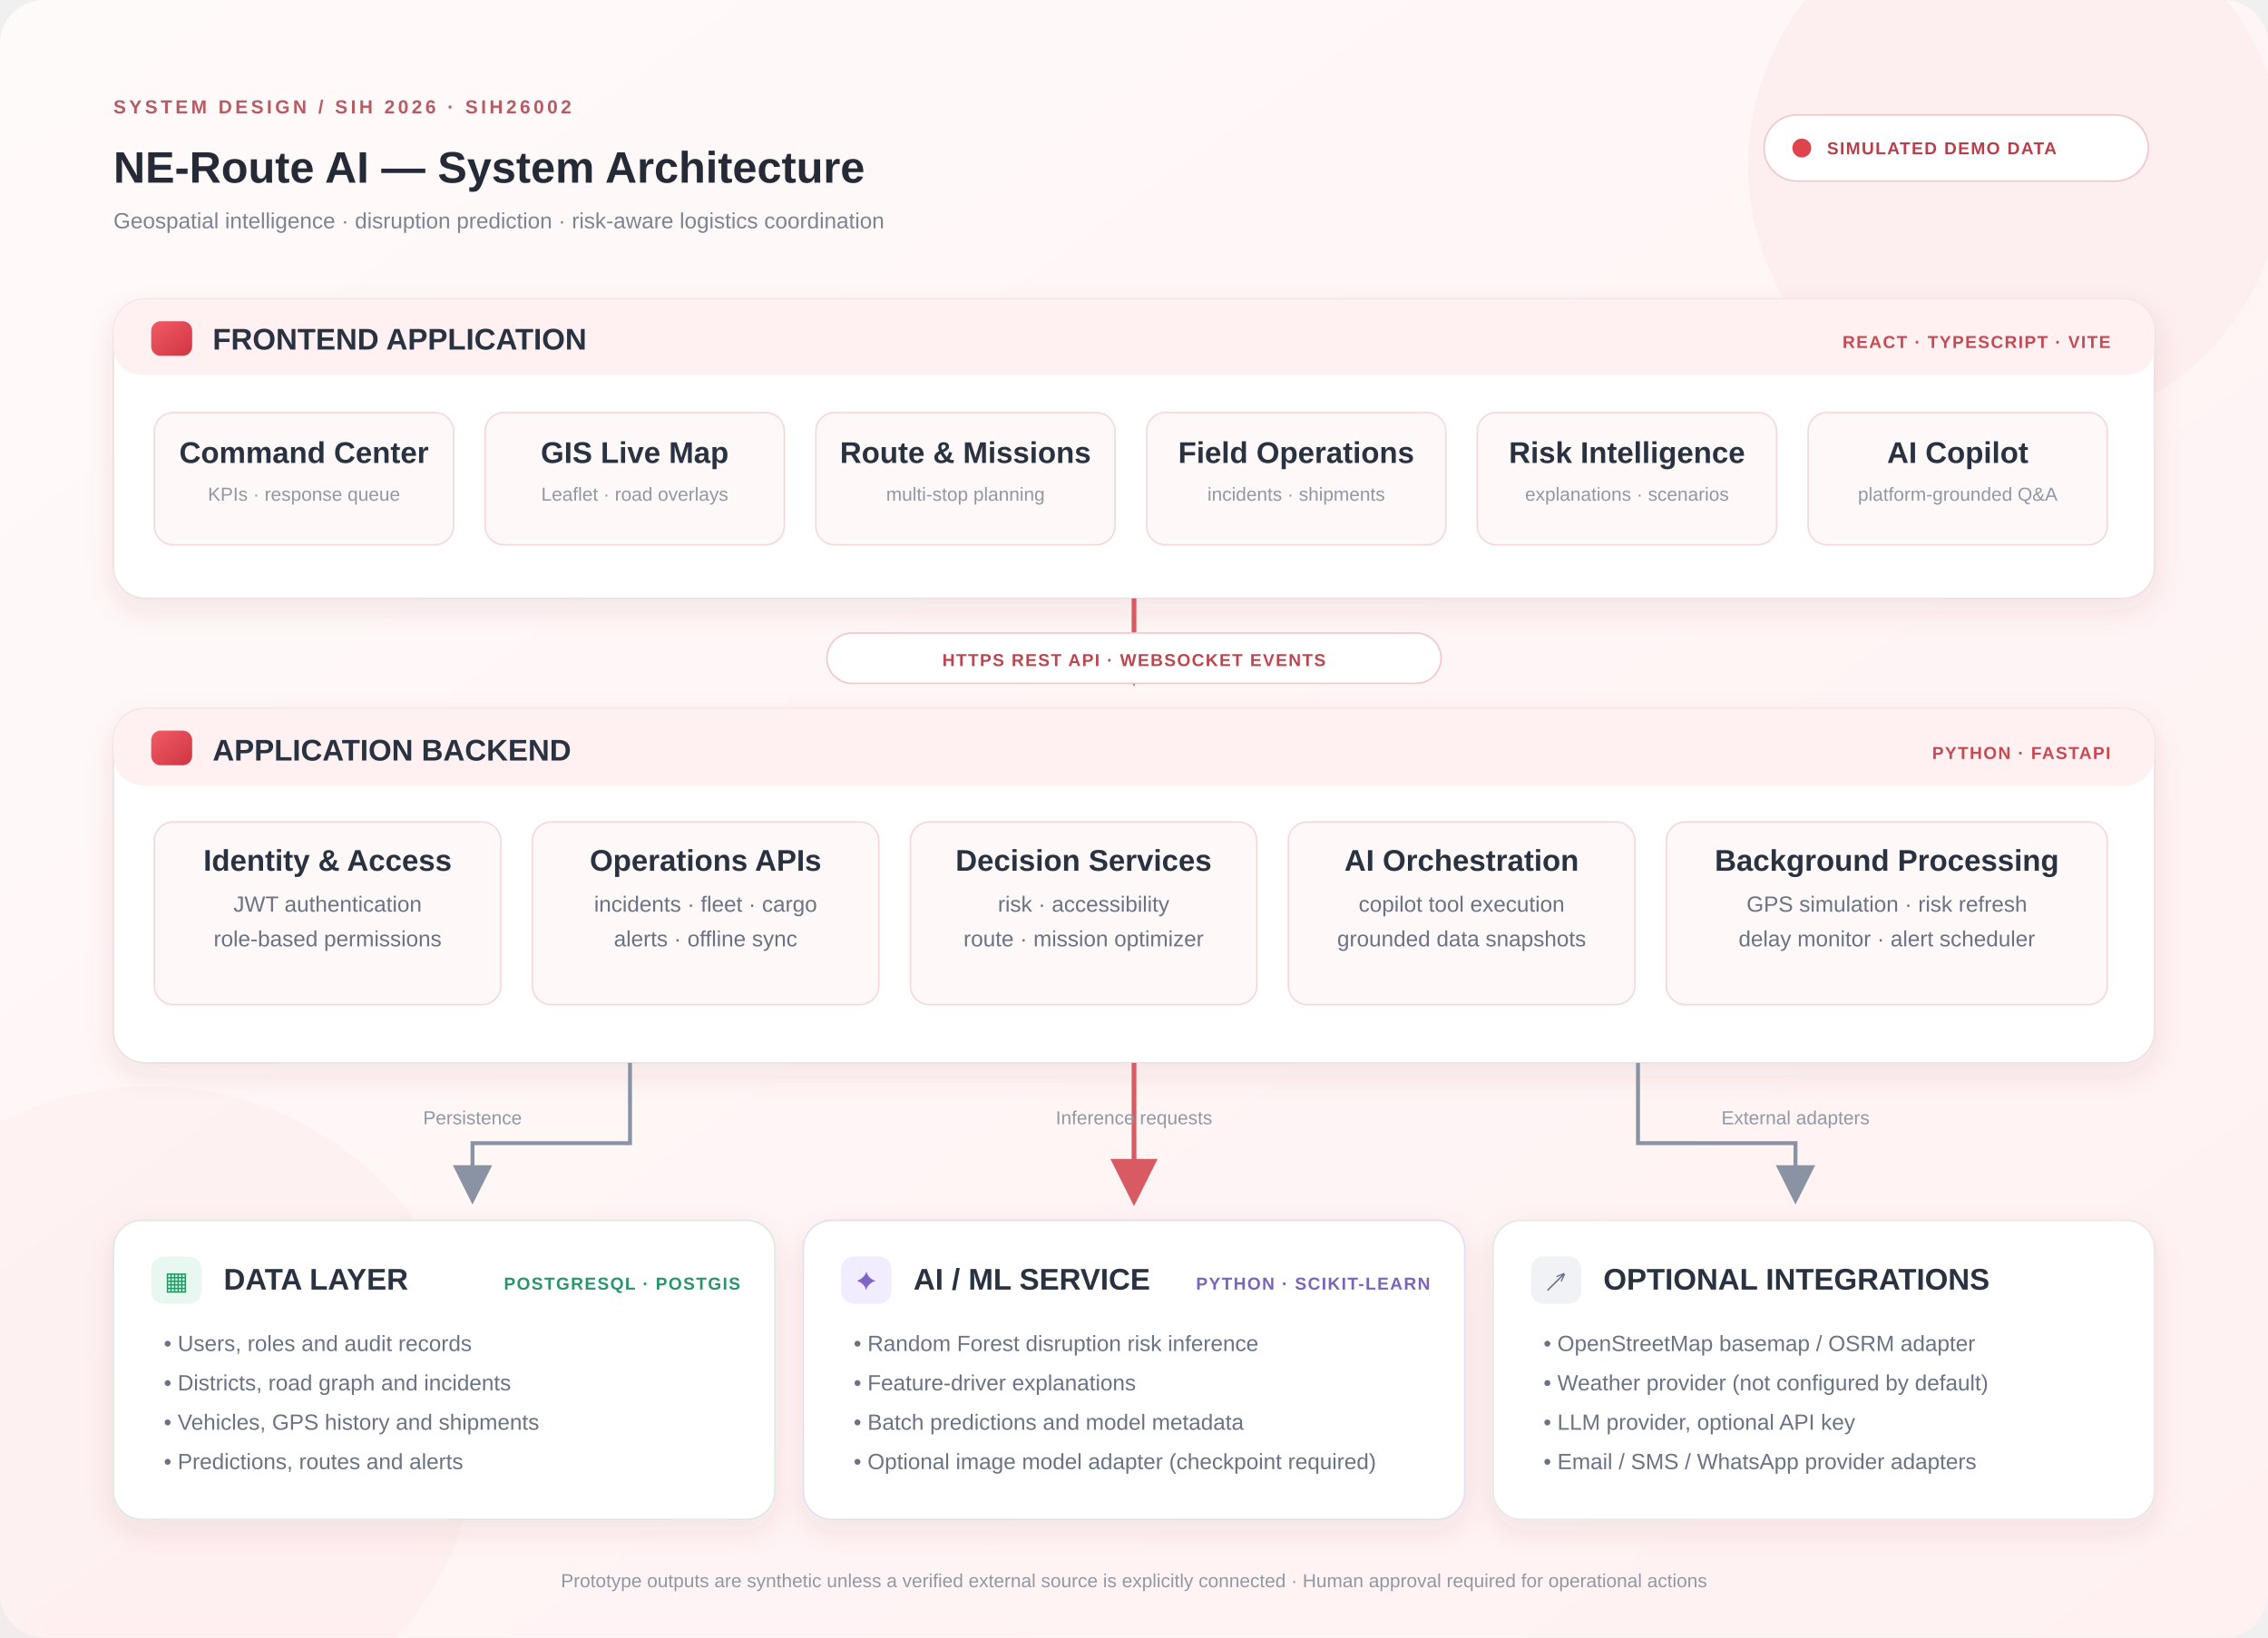
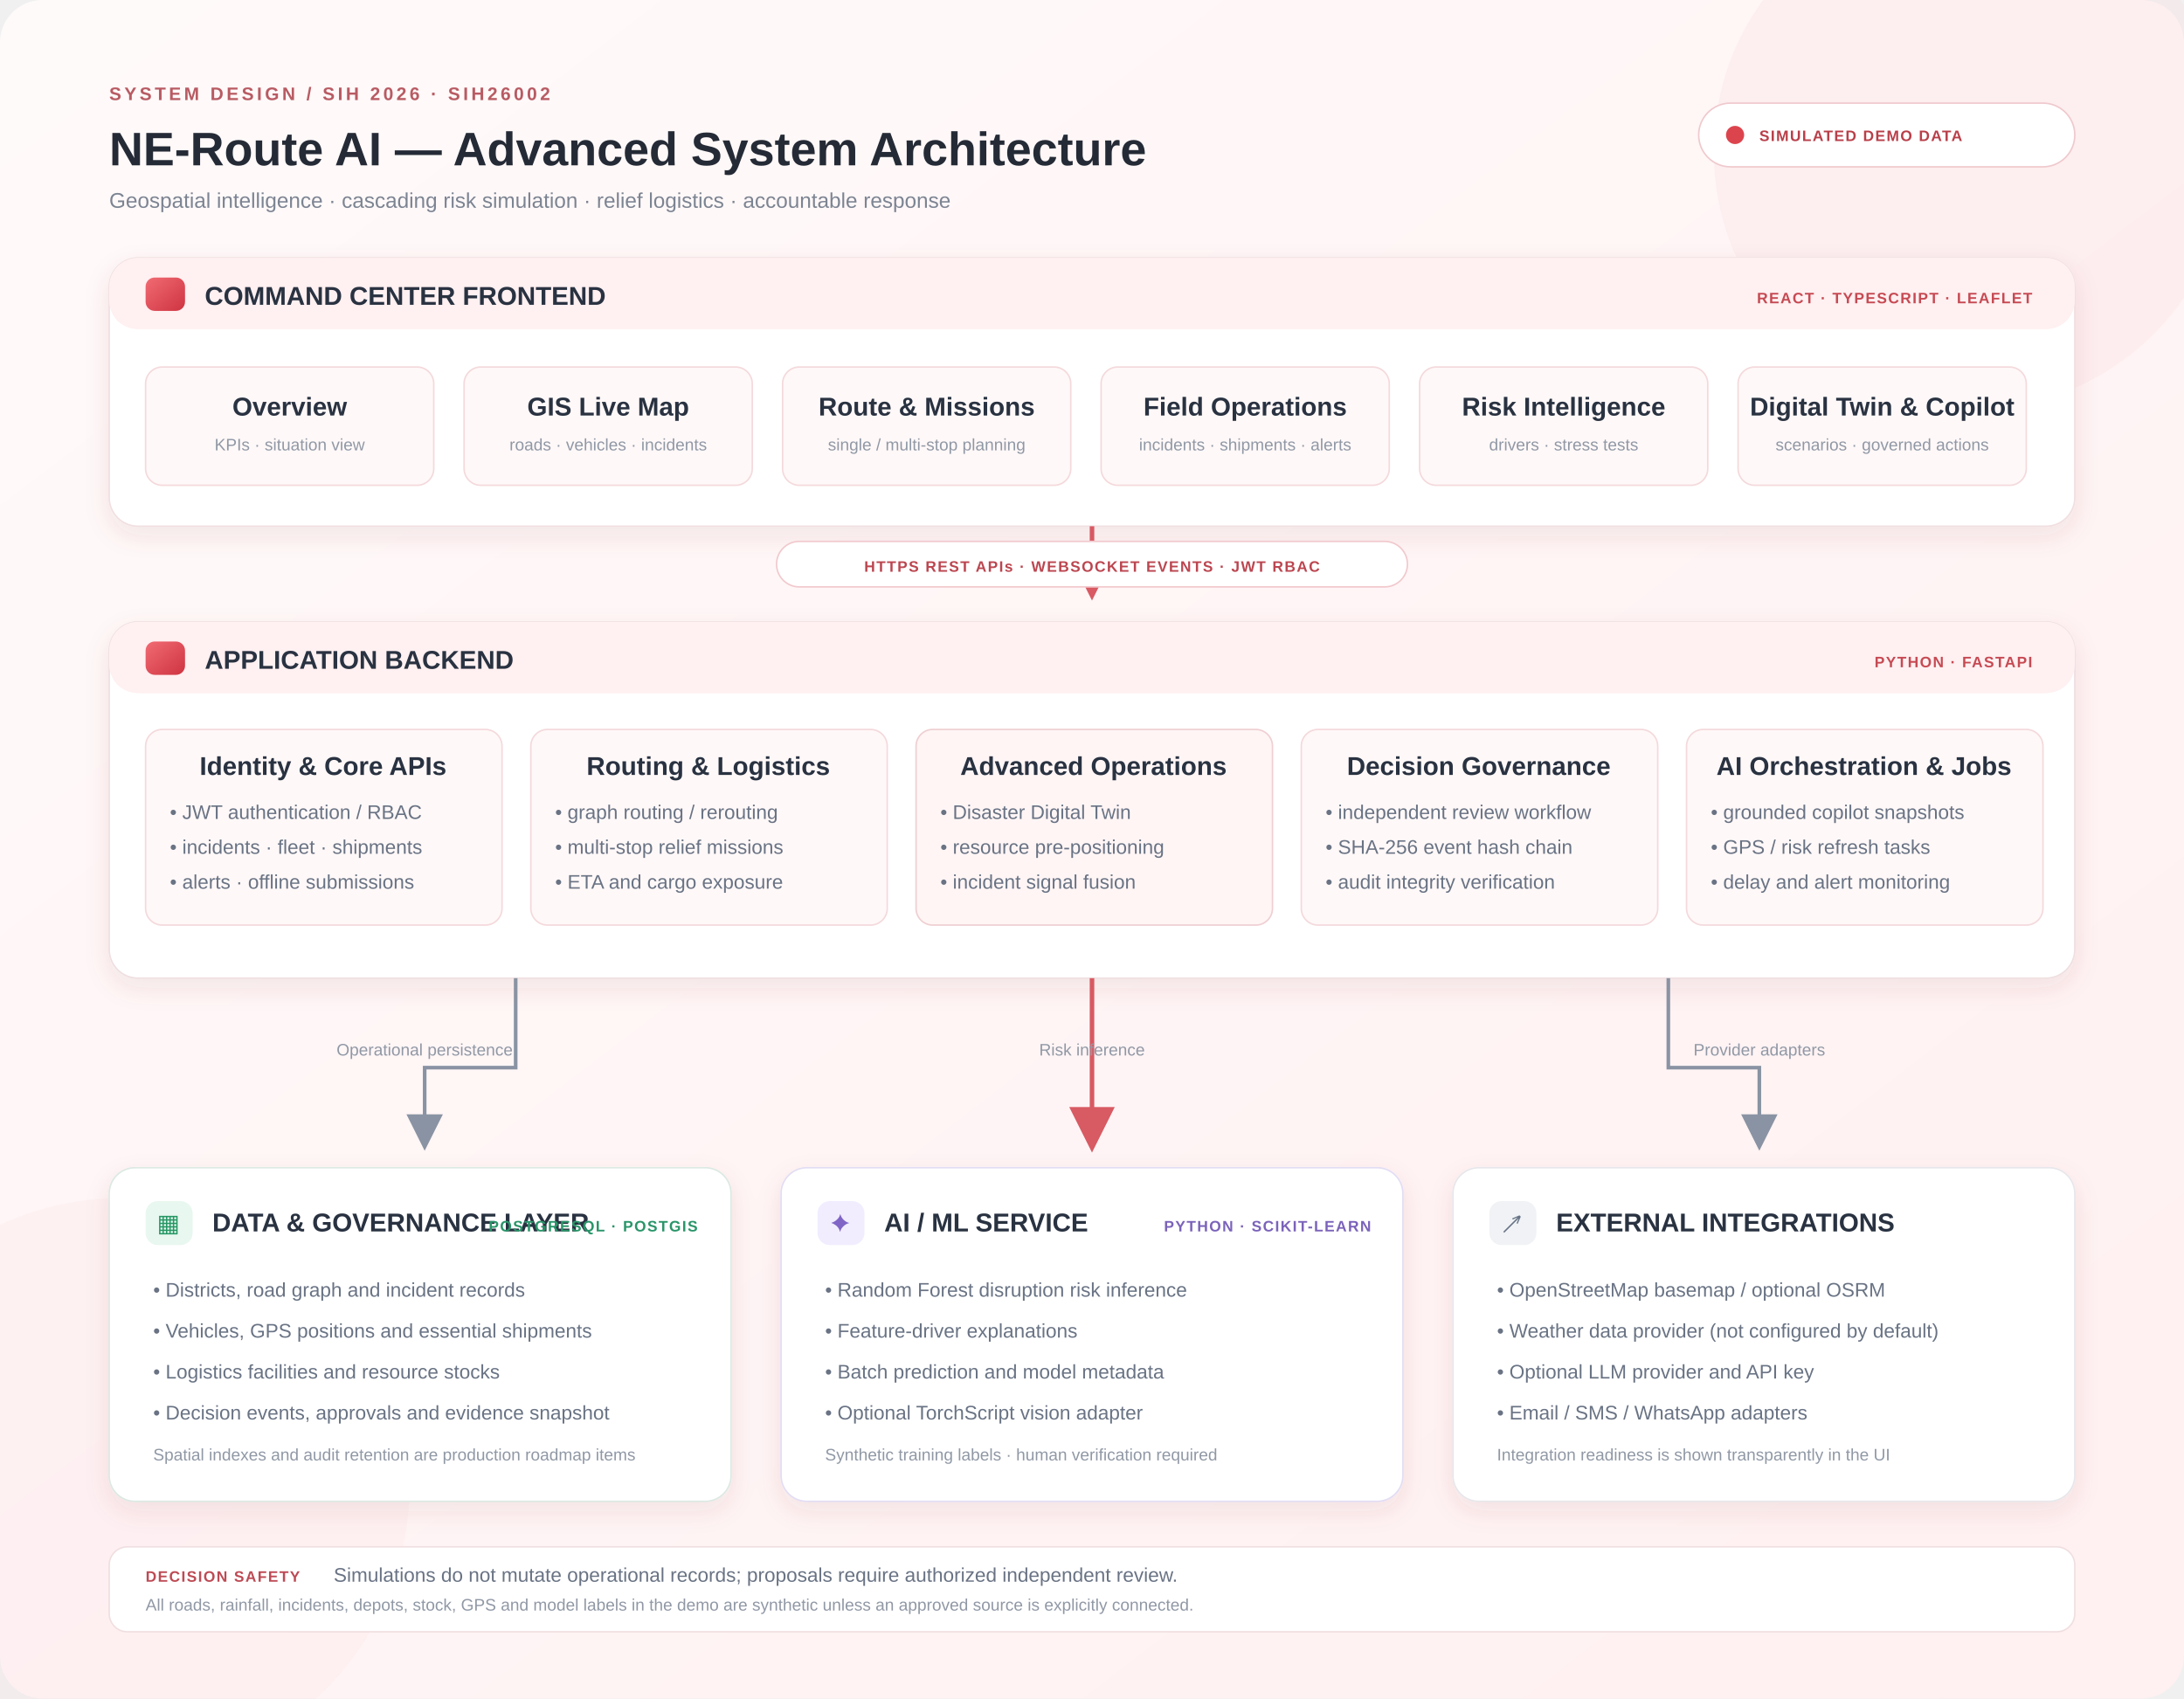
- <svg xmlns="http://www.w3.org/2000/svg" width="1440" height="1040" viewBox="0 0 1440 1040" role="img" aria-labelledby="title desc">
+ <svg xmlns="http://www.w3.org/2000/svg" width="1440" height="1120" viewBox="0 0 1440 1120" role="img" aria-labelledby="title desc">
  <defs>
    <linearGradient id="bg" x1="0" y1="0" x2="1" y2="1">
      <stop offset="0" stop-color="#fffafa" />
-       <stop offset="1" stop-color="#fff1f2" />
+       <stop offset="1" stop-color="#fff0f1" />
    </linearGradient>
    <linearGradient id="red" x1="0" y1="0" x2="1" y2="1">
-       <stop offset="0" stop-color="#f15c65" />
-       <stop offset="1" stop-color="#cf3542" />
+       <stop offset="0" stop-color="#f16b73" />
+       <stop offset="1" stop-color="#ce3441" />
    </linearGradient>
    <filter id="shadow" x="-15%" y="-15%" width="130%" height="140%">
-       <feDropShadow dx="0" dy="7" stdDeviation="9" flood-color="#8b343d" flood-opacity=".10" />
+       <feDropShadow dx="0" dy="6" stdDeviation="8" flood-color="#8b343d" flood-opacity=".10" />
    </filter>
    <marker id="arrow" markerWidth="10" markerHeight="10" refX="8" refY="5" orient="auto">
      <path d="M0 0 L10 5 L0 10 z" fill="#d85a63" />
    </marker>
    <marker id="arrowGray" markerWidth="10" markerHeight="10" refX="8" refY="5" orient="auto">
      <path d="M0 0 L10 5 L0 10 z" fill="#8993a3" />
    </marker>
    <style>
-     .h{font:700 28px 'Arial',sans-serif;fill:#252b36}.sub{font:14px 'Arial',sans-serif;fill:#7c8492}.ey{font:700 12px 'Arial',sans-serif;letter-spacing:2px;fill:#b85b63}.boxh{font:700 19px 'Arial',sans-serif;fill:#293241}.txt{font:14px 'Arial',sans-serif;fill:#697384}.small{font:12px 'Arial',sans-serif;fill:#9098a5}.pill{font:700 11px 'Arial',sans-serif;letter-spacing:.8px}.white{fill:#fff}.line{stroke:#d85a63;stroke-width:3;fill:none;marker-end:url(#arrow)}.lineg{stroke:#8993a3;stroke-width:2.5;fill:none;marker-end:url(#arrowGray)}.dash{stroke-dasharray:7 7}
-   </style>
+   .ey{font:700 12px Arial,sans-serif;letter-spacing:2px;fill:#b85b63}.h{font:700 31px Arial,sans-serif;fill:#252b36}.sub{font:14px Arial,sans-serif;fill:#7c8492}.boxh{font:700 17px Arial,sans-serif;fill:#293241}.txt{font:13px Arial,sans-serif;fill:#697384}.small{font:11px Arial,sans-serif;fill:#9098a5}.pill{font:700 10px Arial,sans-serif;letter-spacing:.8px}.line{stroke:#d85a63;stroke-width:3;fill:none;marker-end:url(#arrow)}.lineg{stroke:#8993a3;stroke-width:2.4;fill:none;marker-end:url(#arrowGray)}
+  </style>
  </defs>
-   <rect width="1440" height="1040" rx="28" fill="url(#bg)" />
-   <circle cx="1280" cy="105" r="170" fill="#f9d9dc" opacity=".25" />
-   <circle cx="95" cy="900" r="210" fill="#f8dadd" opacity=".20" />
-   <text x="72" y="72" class="ey">SYSTEM DESIGN / SIH 2026 · SIH26002</text>
-   <text x="72" y="116" class="h" font-size="36">NE-Route AI — System Architecture</text>
-   <text x="72" y="145" class="sub">Geospatial intelligence · disruption prediction · risk-aware logistics coordination</text>
-   <rect x="1120" y="73" width="244" height="42" rx="21" fill="#fff" stroke="#f0c8cc" />
-   <circle cx="1144" cy="94" r="6" fill="#df444d" />
-   <text x="1160" y="98" class="pill" fill="#b83f49">SIMULATED DEMO DATA</text>
+   <rect width="1440" height="1120" rx="28" fill="url(#bg)" />
+   <circle cx="1300" cy="100" r="170" fill="#f9d9dc" opacity=".25" />
+   <circle cx="80" cy="980" r="190" fill="#f8dadd" opacity=".18" />
+   <text x="72" y="66" class="ey">SYSTEM DESIGN / SIH 2026 · SIH26002</text>
+   <text x="72" y="109" class="h">NE-Route AI — Advanced System Architecture</text>
+   <text x="72" y="137" class="sub">Geospatial intelligence · cascading risk simulation · relief logistics · accountable response</text>
+   <rect x="1120" y="68" width="248" height="42" rx="21" fill="#fff" stroke="#efc9cd" />
+   <circle cx="1144" cy="89" r="6" fill="#dc444d" />
+   <text x="1160" y="93" class="pill" fill="#b83f49">SIMULATED DEMO DATA</text>
  <g filter="url(#shadow)">
-     <rect x="72" y="190" width="1296" height="190" rx="20" fill="#fff" stroke="#f1dfe1" />
-     <rect x="72" y="190" width="1296" height="48" rx="20" fill="#fff0f1" />
-     <path d="M72 218 Q72 238 92 238 H1348 Q1368 238 1368 218" fill="#fff0f1" />
+     <rect x="72" y="170" width="1296" height="177" rx="19" fill="#fff" stroke="#f1dfe1" />
+     <rect x="72" y="170" width="1296" height="47" rx="19" fill="#fff0f1" />
+     <path d="M72 195 Q72 217 94 217 H1346 Q1368 217 1368 195" fill="#fff0f1" />
  </g>
-   <rect x="96" y="204" width="26" height="22" rx="6" fill="url(#red)" />
-   <text x="135" y="222" class="boxh">FRONTEND APPLICATION</text>
-   <text x="1340" y="221" text-anchor="end" class="pill" fill="#c64a53">REACT · TYPESCRIPT · VITE</text>
+   <rect x="96" y="183" width="26" height="22" rx="6" fill="url(#red)" />
+   <text x="135" y="201" class="boxh">COMMAND CENTER FRONTEND</text>
+   <text x="1340" y="200" text-anchor="end" class="pill" fill="#c64a53">REACT · TYPESCRIPT · LEAFLET</text>
  <g>
-     <rect x="98" y="262" width="190" height="84" rx="12" fill="#fff8f8" stroke="#f4d9dc" />
-     <text x="193" y="294" text-anchor="middle" class="boxh">Command Center</text>
-     <text x="193" y="318" text-anchor="middle" class="small">KPIs · response queue</text>
-     <rect x="308" y="262" width="190" height="84" rx="12" fill="#fff8f8" stroke="#f4d9dc" />
-     <text x="403" y="294" text-anchor="middle" class="boxh">GIS Live Map</text>
-     <text x="403" y="318" text-anchor="middle" class="small">Leaflet · road overlays</text>
-     <rect x="518" y="262" width="190" height="84" rx="12" fill="#fff8f8" stroke="#f4d9dc" />
-     <text x="613" y="294" text-anchor="middle" class="boxh">Route &amp; Missions</text>
-     <text x="613" y="318" text-anchor="middle" class="small">multi-stop planning</text>
-     <rect x="728" y="262" width="190" height="84" rx="12" fill="#fff8f8" stroke="#f4d9dc" />
-     <text x="823" y="294" text-anchor="middle" class="boxh">Field Operations</text>
-     <text x="823" y="318" text-anchor="middle" class="small">incidents · shipments</text>
-     <rect x="938" y="262" width="190" height="84" rx="12" fill="#fff8f8" stroke="#f4d9dc" />
-     <text x="1033" y="294" text-anchor="middle" class="boxh">Risk Intelligence</text>
-     <text x="1033" y="318" text-anchor="middle" class="small">explanations · scenarios</text>
-     <rect x="1148" y="262" width="190" height="84" rx="12" fill="#fff8f8" stroke="#f4d9dc" />
-     <text x="1243" y="294" text-anchor="middle" class="boxh">AI Copilot</text>
-     <text x="1243" y="318" text-anchor="middle" class="small">platform-grounded Q&amp;A</text>
+     <rect x="96" y="242" width="190" height="78" rx="11" fill="#fff8f8" stroke="#f4d9dc" />
+     <text x="191" y="274" text-anchor="middle" class="boxh">Overview</text>
+     <text x="191" y="297" text-anchor="middle" class="small">KPIs · situation view</text>
+     <rect x="306" y="242" width="190" height="78" rx="11" fill="#fff8f8" stroke="#f4d9dc" />
+     <text x="401" y="274" text-anchor="middle" class="boxh">GIS Live Map</text>
+     <text x="401" y="297" text-anchor="middle" class="small">roads · vehicles · incidents</text>
+     <rect x="516" y="242" width="190" height="78" rx="11" fill="#fff8f8" stroke="#f4d9dc" />
+     <text x="611" y="274" text-anchor="middle" class="boxh">Route &amp; Missions</text>
+     <text x="611" y="297" text-anchor="middle" class="small">single / multi-stop planning</text>
+     <rect x="726" y="242" width="190" height="78" rx="11" fill="#fff8f8" stroke="#f4d9dc" />
+     <text x="821" y="274" text-anchor="middle" class="boxh">Field Operations</text>
+     <text x="821" y="297" text-anchor="middle" class="small">incidents · shipments · alerts</text>
+     <rect x="936" y="242" width="190" height="78" rx="11" fill="#fff8f8" stroke="#f4d9dc" />
+     <text x="1031" y="274" text-anchor="middle" class="boxh">Risk Intelligence</text>
+     <text x="1031" y="297" text-anchor="middle" class="small">drivers · stress tests</text>
+     <rect x="1146" y="242" width="190" height="78" rx="11" fill="#fff8f8" stroke="#f4d9dc" />
+     <text x="1241" y="274" text-anchor="middle" class="boxh">Digital Twin &amp; Copilot</text>
+     <text x="1241" y="297" text-anchor="middle" class="small">scenarios · governed actions</text>
  </g>
-   <path d="M720 380 V430" class="line" />
-   <rect x="525" y="402" width="390" height="32" rx="16" fill="#fff" stroke="#f1c9cd" />
-   <text x="720" y="423" text-anchor="middle" class="pill" fill="#bb4650">HTTPS REST API · WEBSOCKET EVENTS</text>
+   <path d="M720 347 V390" class="line" />
+   <rect x="512" y="357" width="416" height="30" rx="15" fill="#fff" stroke="#f1c9cd" />
+   <text x="720" y="377" text-anchor="middle" class="pill" fill="#bb4650">HTTPS REST APIs · WEBSOCKET EVENTS · JWT RBAC</text>
  <g filter="url(#shadow)">
-     <rect x="72" y="450" width="1296" height="225" rx="20" fill="#fff" stroke="#efdfe1" />
-     <rect x="72" y="450" width="1296" height="49" rx="20" fill="#fff0f1" />
-     <path d="M72 477 Q72 499 94 499 H1346 Q1368 499 1368 477" fill="#fff0f1" />
+     <rect x="72" y="410" width="1296" height="235" rx="19" fill="#fff" stroke="#efdfe1" />
+     <rect x="72" y="410" width="1296" height="47" rx="19" fill="#fff0f1" />
+     <path d="M72 435 Q72 457 94 457 H1346 Q1368 457 1368 435" fill="#fff0f1" />
  </g>
-   <rect x="96" y="464" width="26" height="22" rx="6" fill="url(#red)" />
-   <text x="135" y="483" class="boxh">APPLICATION BACKEND</text>
-   <text x="1340" y="482" text-anchor="end" class="pill" fill="#c64a53">PYTHON · FASTAPI</text>
+   <rect x="96" y="423" width="26" height="22" rx="6" fill="url(#red)" />
+   <text x="135" y="441" class="boxh">APPLICATION BACKEND</text>
+   <text x="1340" y="440" text-anchor="end" class="pill" fill="#c64a53">PYTHON · FASTAPI</text>
  <g>
-     <rect x="98" y="522" width="220" height="116" rx="12" fill="#fff8f8" stroke="#f4d9dc" />
-     <text x="208" y="553" text-anchor="middle" class="boxh">Identity &amp; Access</text>
-     <text x="208" y="579" text-anchor="middle" class="txt">JWT authentication</text>
-     <text x="208" y="601" text-anchor="middle" class="txt">role-based permissions</text>
-     <rect x="338" y="522" width="220" height="116" rx="12" fill="#fff8f8" stroke="#f4d9dc" />
-     <text x="448" y="553" text-anchor="middle" class="boxh">Operations APIs</text>
-     <text x="448" y="579" text-anchor="middle" class="txt">incidents · fleet · cargo</text>
-     <text x="448" y="601" text-anchor="middle" class="txt">alerts · offline sync</text>
-     <rect x="578" y="522" width="220" height="116" rx="12" fill="#fff8f8" stroke="#f4d9dc" />
-     <text x="688" y="553" text-anchor="middle" class="boxh">Decision Services</text>
-     <text x="688" y="579" text-anchor="middle" class="txt">risk · accessibility</text>
-     <text x="688" y="601" text-anchor="middle" class="txt">route · mission optimizer</text>
-     <rect x="818" y="522" width="220" height="116" rx="12" fill="#fff8f8" stroke="#f4d9dc" />
-     <text x="928" y="553" text-anchor="middle" class="boxh">AI Orchestration</text>
-     <text x="928" y="579" text-anchor="middle" class="txt">copilot tool execution</text>
-     <text x="928" y="601" text-anchor="middle" class="txt">grounded data snapshots</text>
-     <rect x="1058" y="522" width="280" height="116" rx="12" fill="#fff8f8" stroke="#f4d9dc" />
-     <text x="1198" y="553" text-anchor="middle" class="boxh">Background Processing</text>
-     <text x="1198" y="579" text-anchor="middle" class="txt">GPS simulation · risk refresh</text>
-     <text x="1198" y="601" text-anchor="middle" class="txt">delay monitor · alert scheduler</text>
+     <rect x="96" y="481" width="235" height="129" rx="11" fill="#fff8f8" stroke="#f4d9dc" />
+     <text x="213" y="511" text-anchor="middle" class="boxh">Identity &amp; Core APIs</text>
+     <text x="112" y="540" class="txt">• JWT authentication / RBAC</text>
+     <text x="112" y="563" class="txt">• incidents · fleet · shipments</text>
+     <text x="112" y="586" class="txt">• alerts · offline submissions</text>
+     <rect x="350" y="481" width="235" height="129" rx="11" fill="#fff8f8" stroke="#f4d9dc" />
+     <text x="467" y="511" text-anchor="middle" class="boxh">Routing &amp; Logistics</text>
+     <text x="366" y="540" class="txt">• graph routing / rerouting</text>
+     <text x="366" y="563" class="txt">• multi-stop relief missions</text>
+     <text x="366" y="586" class="txt">• ETA and cargo exposure</text>
+     <rect x="604" y="481" width="235" height="129" rx="11" fill="#fff5f5" stroke="#efcfd2" />
+     <text x="721" y="511" text-anchor="middle" class="boxh">Advanced Operations</text>
+     <text x="620" y="540" class="txt">• Disaster Digital Twin</text>
+     <text x="620" y="563" class="txt">• resource pre-positioning</text>
+     <text x="620" y="586" class="txt">• incident signal fusion</text>
+     <rect x="858" y="481" width="235" height="129" rx="11" fill="#fff8f8" stroke="#f4d9dc" />
+     <text x="975" y="511" text-anchor="middle" class="boxh">Decision Governance</text>
+     <text x="874" y="540" class="txt">• independent review workflow</text>
+     <text x="874" y="563" class="txt">• SHA-256 event hash chain</text>
+     <text x="874" y="586" class="txt">• audit integrity verification</text>
+     <rect x="1112" y="481" width="235" height="129" rx="11" fill="#fff8f8" stroke="#f4d9dc" />
+     <text x="1229" y="511" text-anchor="middle" class="boxh">AI Orchestration &amp; Jobs</text>
+     <text x="1128" y="540" class="txt">• grounded copilot snapshots</text>
+     <text x="1128" y="563" class="txt">• GPS / risk refresh tasks</text>
+     <text x="1128" y="586" class="txt">• delay and alert monitoring</text>
  </g>
-   <path d="M400 675 V726 H300 V760" class="lineg" />
-   <path d="M720 675 V760" class="line" />
-   <path d="M1040 675 V726 H1140 V760" class="lineg" />
-   <text x="300" y="714" text-anchor="middle" class="small">Persistence</text>
-   <text x="720" y="714" text-anchor="middle" class="small">Inference requests</text>
-   <text x="1140" y="714" text-anchor="middle" class="small">External adapters</text>
+   <path d="M340 645 V704 H280 V754" class="lineg" />
+   <path d="M720 645 V754" class="line" />
+   <path d="M1100 645 V704 H1160 V754" class="lineg" />
+   <text x="280" y="696" text-anchor="middle" class="small">Operational persistence</text>
+   <text x="720" y="696" text-anchor="middle" class="small">Risk inference</text>
+   <text x="1160" y="696" text-anchor="middle" class="small">Provider adapters</text>
  <g filter="url(#shadow)">
-     <rect x="72" y="775" width="420" height="190" rx="18" fill="#fff" stroke="#dce9e3" />
-     <rect x="510" y="775" width="420" height="190" rx="18" fill="#fff" stroke="#e2ddf4" />
-     <rect x="948" y="775" width="420" height="190" rx="18" fill="#fff" stroke="#e7e7eb" />
+     <rect x="72" y="770" width="410" height="220" rx="17" fill="#fff" stroke="#dce9e3" />
+     <rect x="515" y="770" width="410" height="220" rx="17" fill="#fff" stroke="#e2ddf4" />
+     <rect x="958" y="770" width="410" height="220" rx="17" fill="#fff" stroke="#e7e7eb" />
  </g>
-   <rect x="96" y="798" width="32" height="30" rx="8" fill="#e8f7ef" />
-   <text x="112" y="819" text-anchor="middle" font-size="16" fill="#259764">▦</text>
-   <text x="142" y="819" class="boxh">DATA LAYER</text>
-   <text x="470" y="819" text-anchor="end" class="pill" fill="#299569">POSTGRESQL · POSTGIS</text>
-   <text x="104" y="858" class="txt">• Users, roles and audit records</text>
-   <text x="104" y="883" class="txt">• Districts, road graph and incidents</text>
-   <text x="104" y="908" class="txt">• Vehicles, GPS history and shipments</text>
-   <text x="104" y="933" class="txt">• Predictions, routes and alerts</text>
-   <rect x="534" y="798" width="32" height="30" rx="8" fill="#f1edff" />
-   <text x="550" y="819" text-anchor="middle" font-size="16" fill="#8065c6">✦</text>
-   <text x="580" y="819" class="boxh">AI / ML SERVICE</text>
-   <text x="908" y="819" text-anchor="end" class="pill" fill="#7b63ba">PYTHON · SCIKIT-LEARN</text>
-   <text x="542" y="858" class="txt">• Random Forest disruption risk inference</text>
-   <text x="542" y="883" class="txt">• Feature-driver explanations</text>
-   <text x="542" y="908" class="txt">• Batch predictions and model metadata</text>
-   <text x="542" y="933" class="txt">• Optional image model adapter (checkpoint required)</text>
-   <rect x="972" y="798" width="32" height="30" rx="8" fill="#f0f2f5" />
-   <text x="988" y="819" text-anchor="middle" font-size="16" fill="#667386">↗</text>
-   <text x="1018" y="819" class="boxh">OPTIONAL INTEGRATIONS</text>
-   <text x="980" y="858" class="txt">• OpenStreetMap basemap / OSRM adapter</text>
-   <text x="980" y="883" class="txt">• Weather provider (not configured by default)</text>
-   <text x="980" y="908" class="txt">• LLM provider, optional API key</text>
-   <text x="980" y="933" class="txt">• Email / SMS / WhatsApp provider adapters</text>
-   <text x="720" y="1008" text-anchor="middle" class="small">Prototype outputs are synthetic unless a verified external source is explicitly connected · Human approval required for operational actions</text>
+   <rect x="96" y="792" width="31" height="29" rx="8" fill="#e8f7ef" />
+   <text x="111" y="812" text-anchor="middle" font-size="16" fill="#259764">▦</text>
+   <text x="140" y="812" class="boxh">DATA &amp; GOVERNANCE LAYER</text>
+   <text x="460" y="812" text-anchor="end" class="pill" fill="#299569">POSTGRESQL · POSTGIS</text>
+   <text x="101" y="855" class="txt">• Districts, road graph and incident records</text>
+   <text x="101" y="882" class="txt">• Vehicles, GPS positions and essential shipments</text>
+   <text x="101" y="909" class="txt">• Logistics facilities and resource stocks</text>
+   <text x="101" y="936" class="txt">• Decision events, approvals and evidence snapshot</text>
+   <text x="101" y="963" class="small">Spatial indexes and audit retention are production roadmap items</text>
+   <rect x="539" y="792" width="31" height="29" rx="8" fill="#f1edff" />
+   <text x="554" y="812" text-anchor="middle" font-size="16" fill="#8065c6">✦</text>
+   <text x="583" y="812" class="boxh">AI / ML SERVICE</text>
+   <text x="904" y="812" text-anchor="end" class="pill" fill="#7b63ba">PYTHON · SCIKIT-LEARN</text>
+   <text x="544" y="855" class="txt">• Random Forest disruption risk inference</text>
+   <text x="544" y="882" class="txt">• Feature-driver explanations</text>
+   <text x="544" y="909" class="txt">• Batch prediction and model metadata</text>
+   <text x="544" y="936" class="txt">• Optional TorchScript vision adapter</text>
+   <text x="544" y="963" class="small">Synthetic training labels · human verification required</text>
+   <rect x="982" y="792" width="31" height="29" rx="8" fill="#f0f2f5" />
+   <text x="997" y="812" text-anchor="middle" font-size="16" fill="#667386">↗</text>
+   <text x="1026" y="812" class="boxh">EXTERNAL INTEGRATIONS</text>
+   <text x="987" y="855" class="txt">• OpenStreetMap basemap / optional OSRM</text>
+   <text x="987" y="882" class="txt">• Weather data provider (not configured by default)</text>
+   <text x="987" y="909" class="txt">• Optional LLM provider and API key</text>
+   <text x="987" y="936" class="txt">• Email / SMS / WhatsApp adapters</text>
+   <text x="987" y="963" class="small">Integration readiness is shown transparently in the UI</text>
+   <rect x="72" y="1020" width="1296" height="56" rx="12" fill="#fff" stroke="#f0dfe1" />
+   <text x="96" y="1043" class="pill" fill="#bd4a54">DECISION SAFETY</text>
+   <text x="220" y="1043" class="txt">Simulations do not mutate operational records; proposals require authorized independent review.</text>
+   <text x="96" y="1062" class="small">All roads, rainfall, incidents, depots, stock, GPS and model labels in the demo are synthetic unless an approved source is explicitly connected.</text>
</svg>
